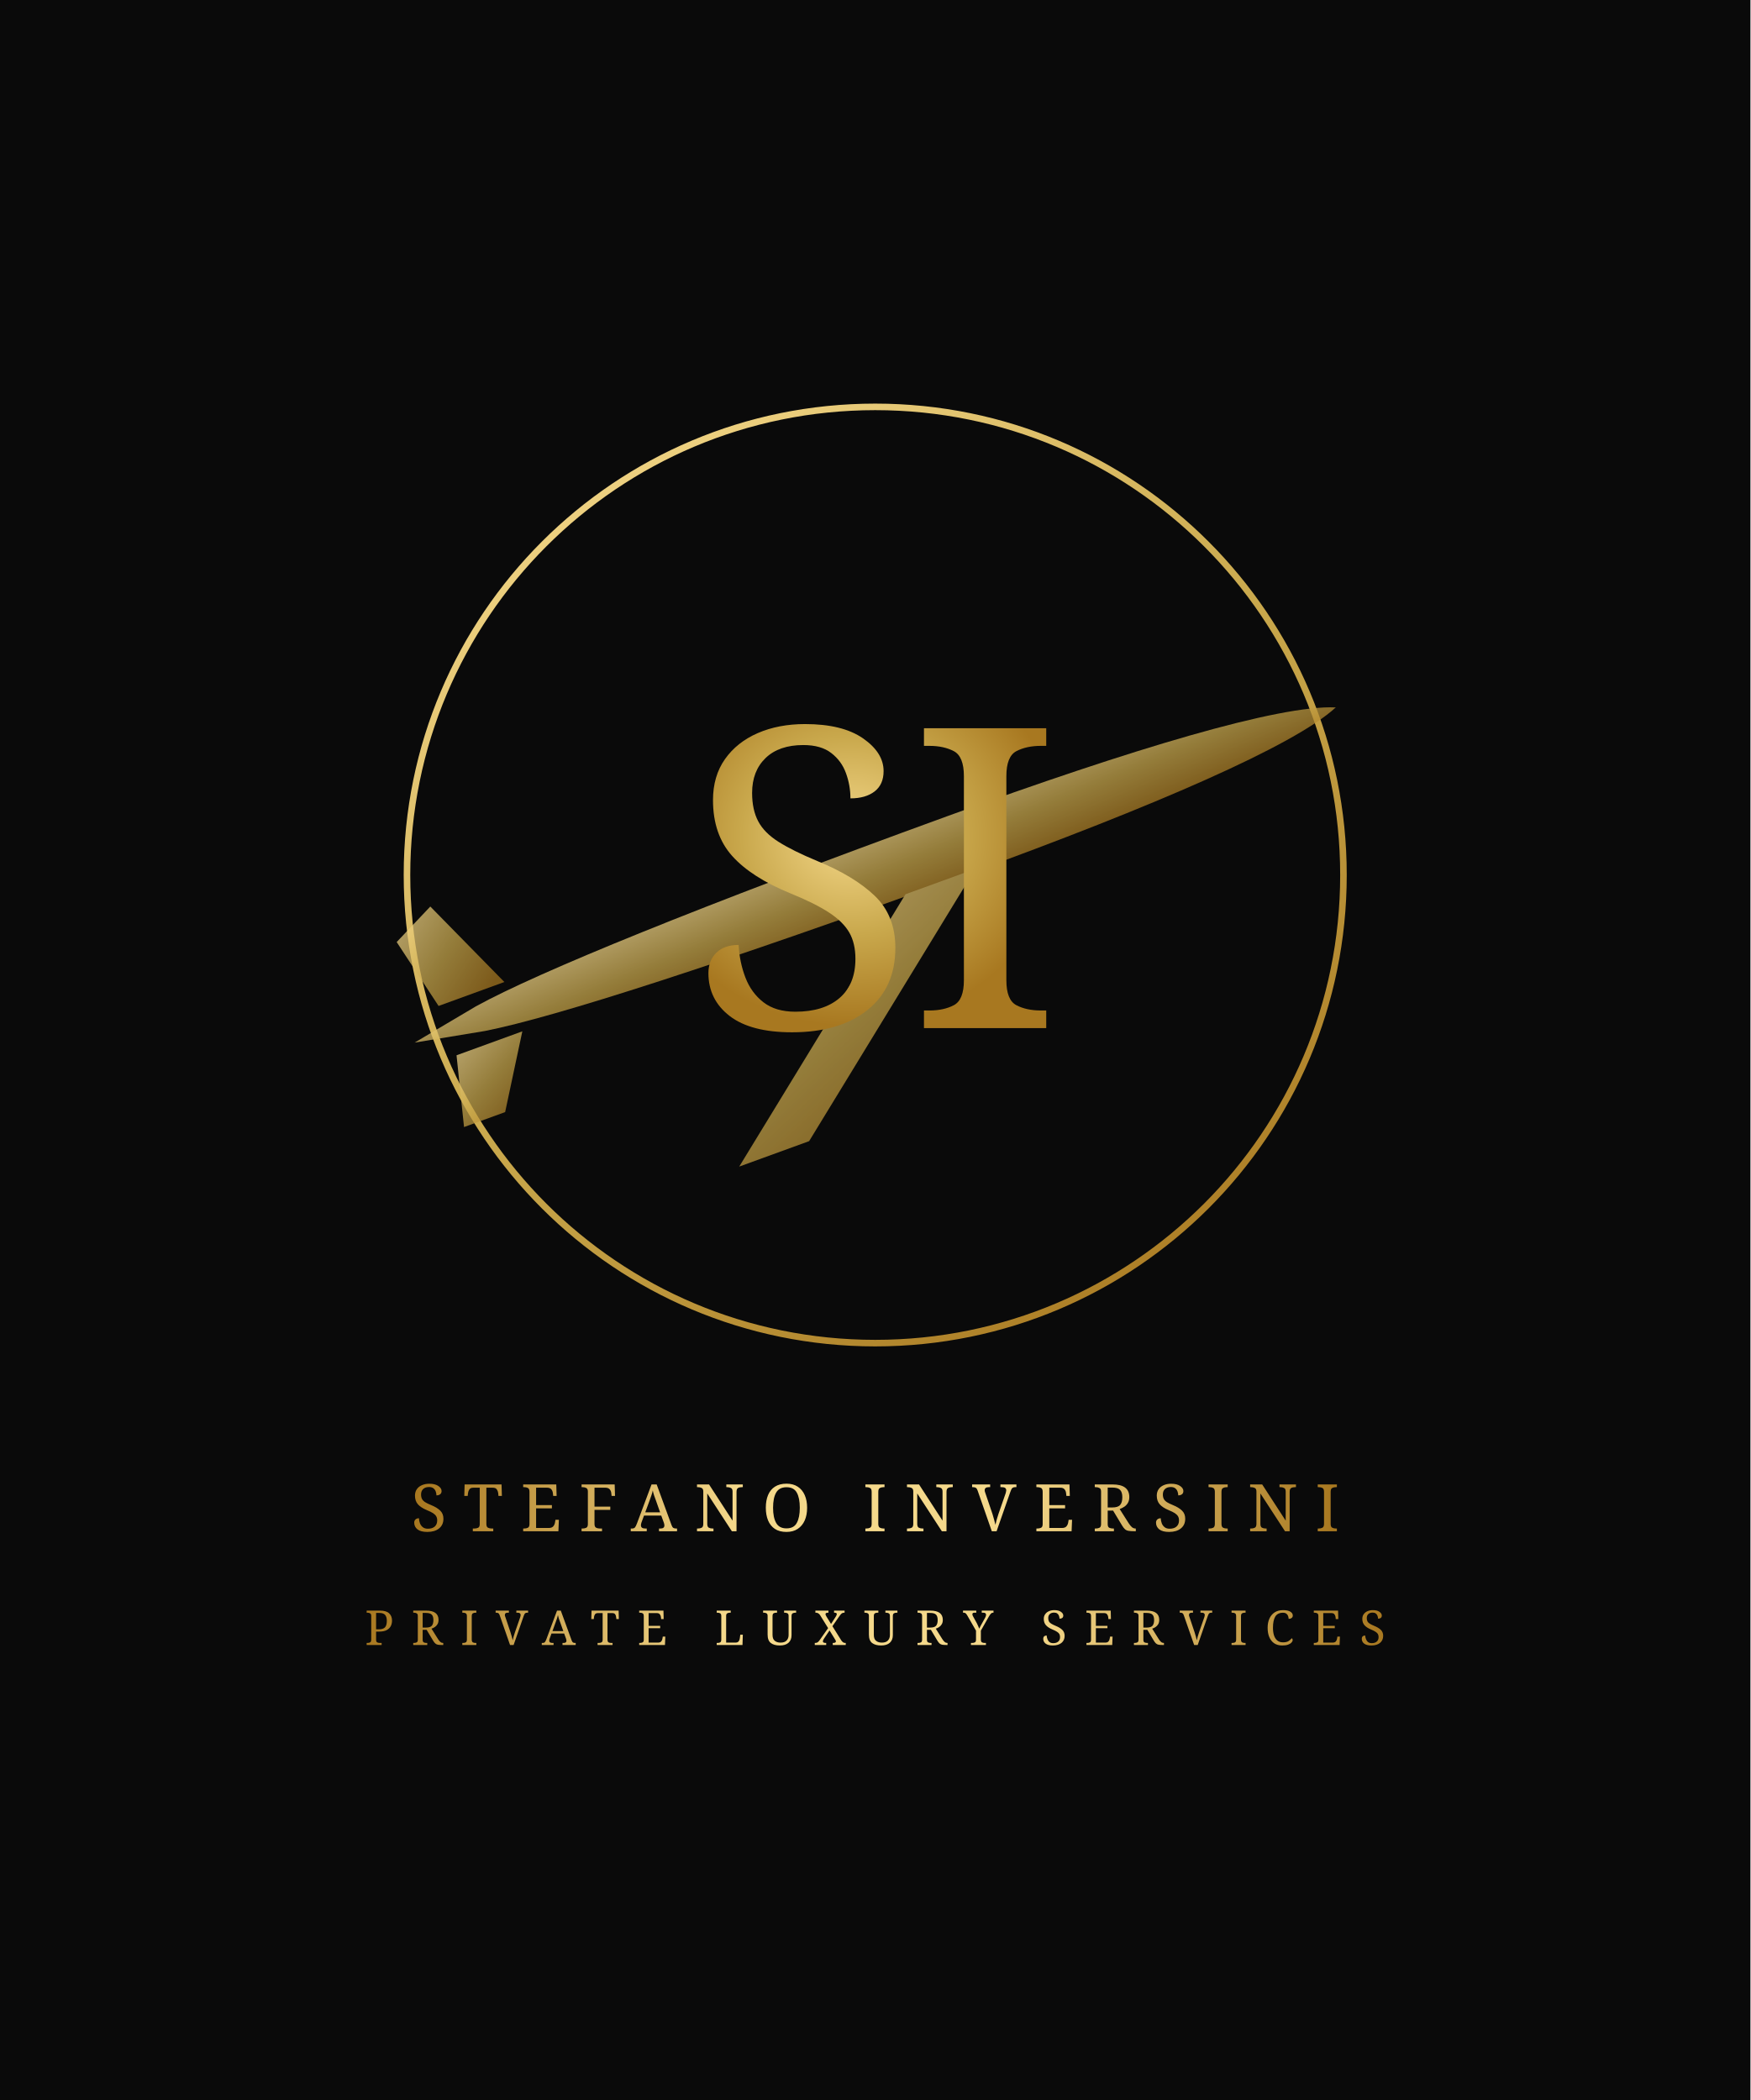
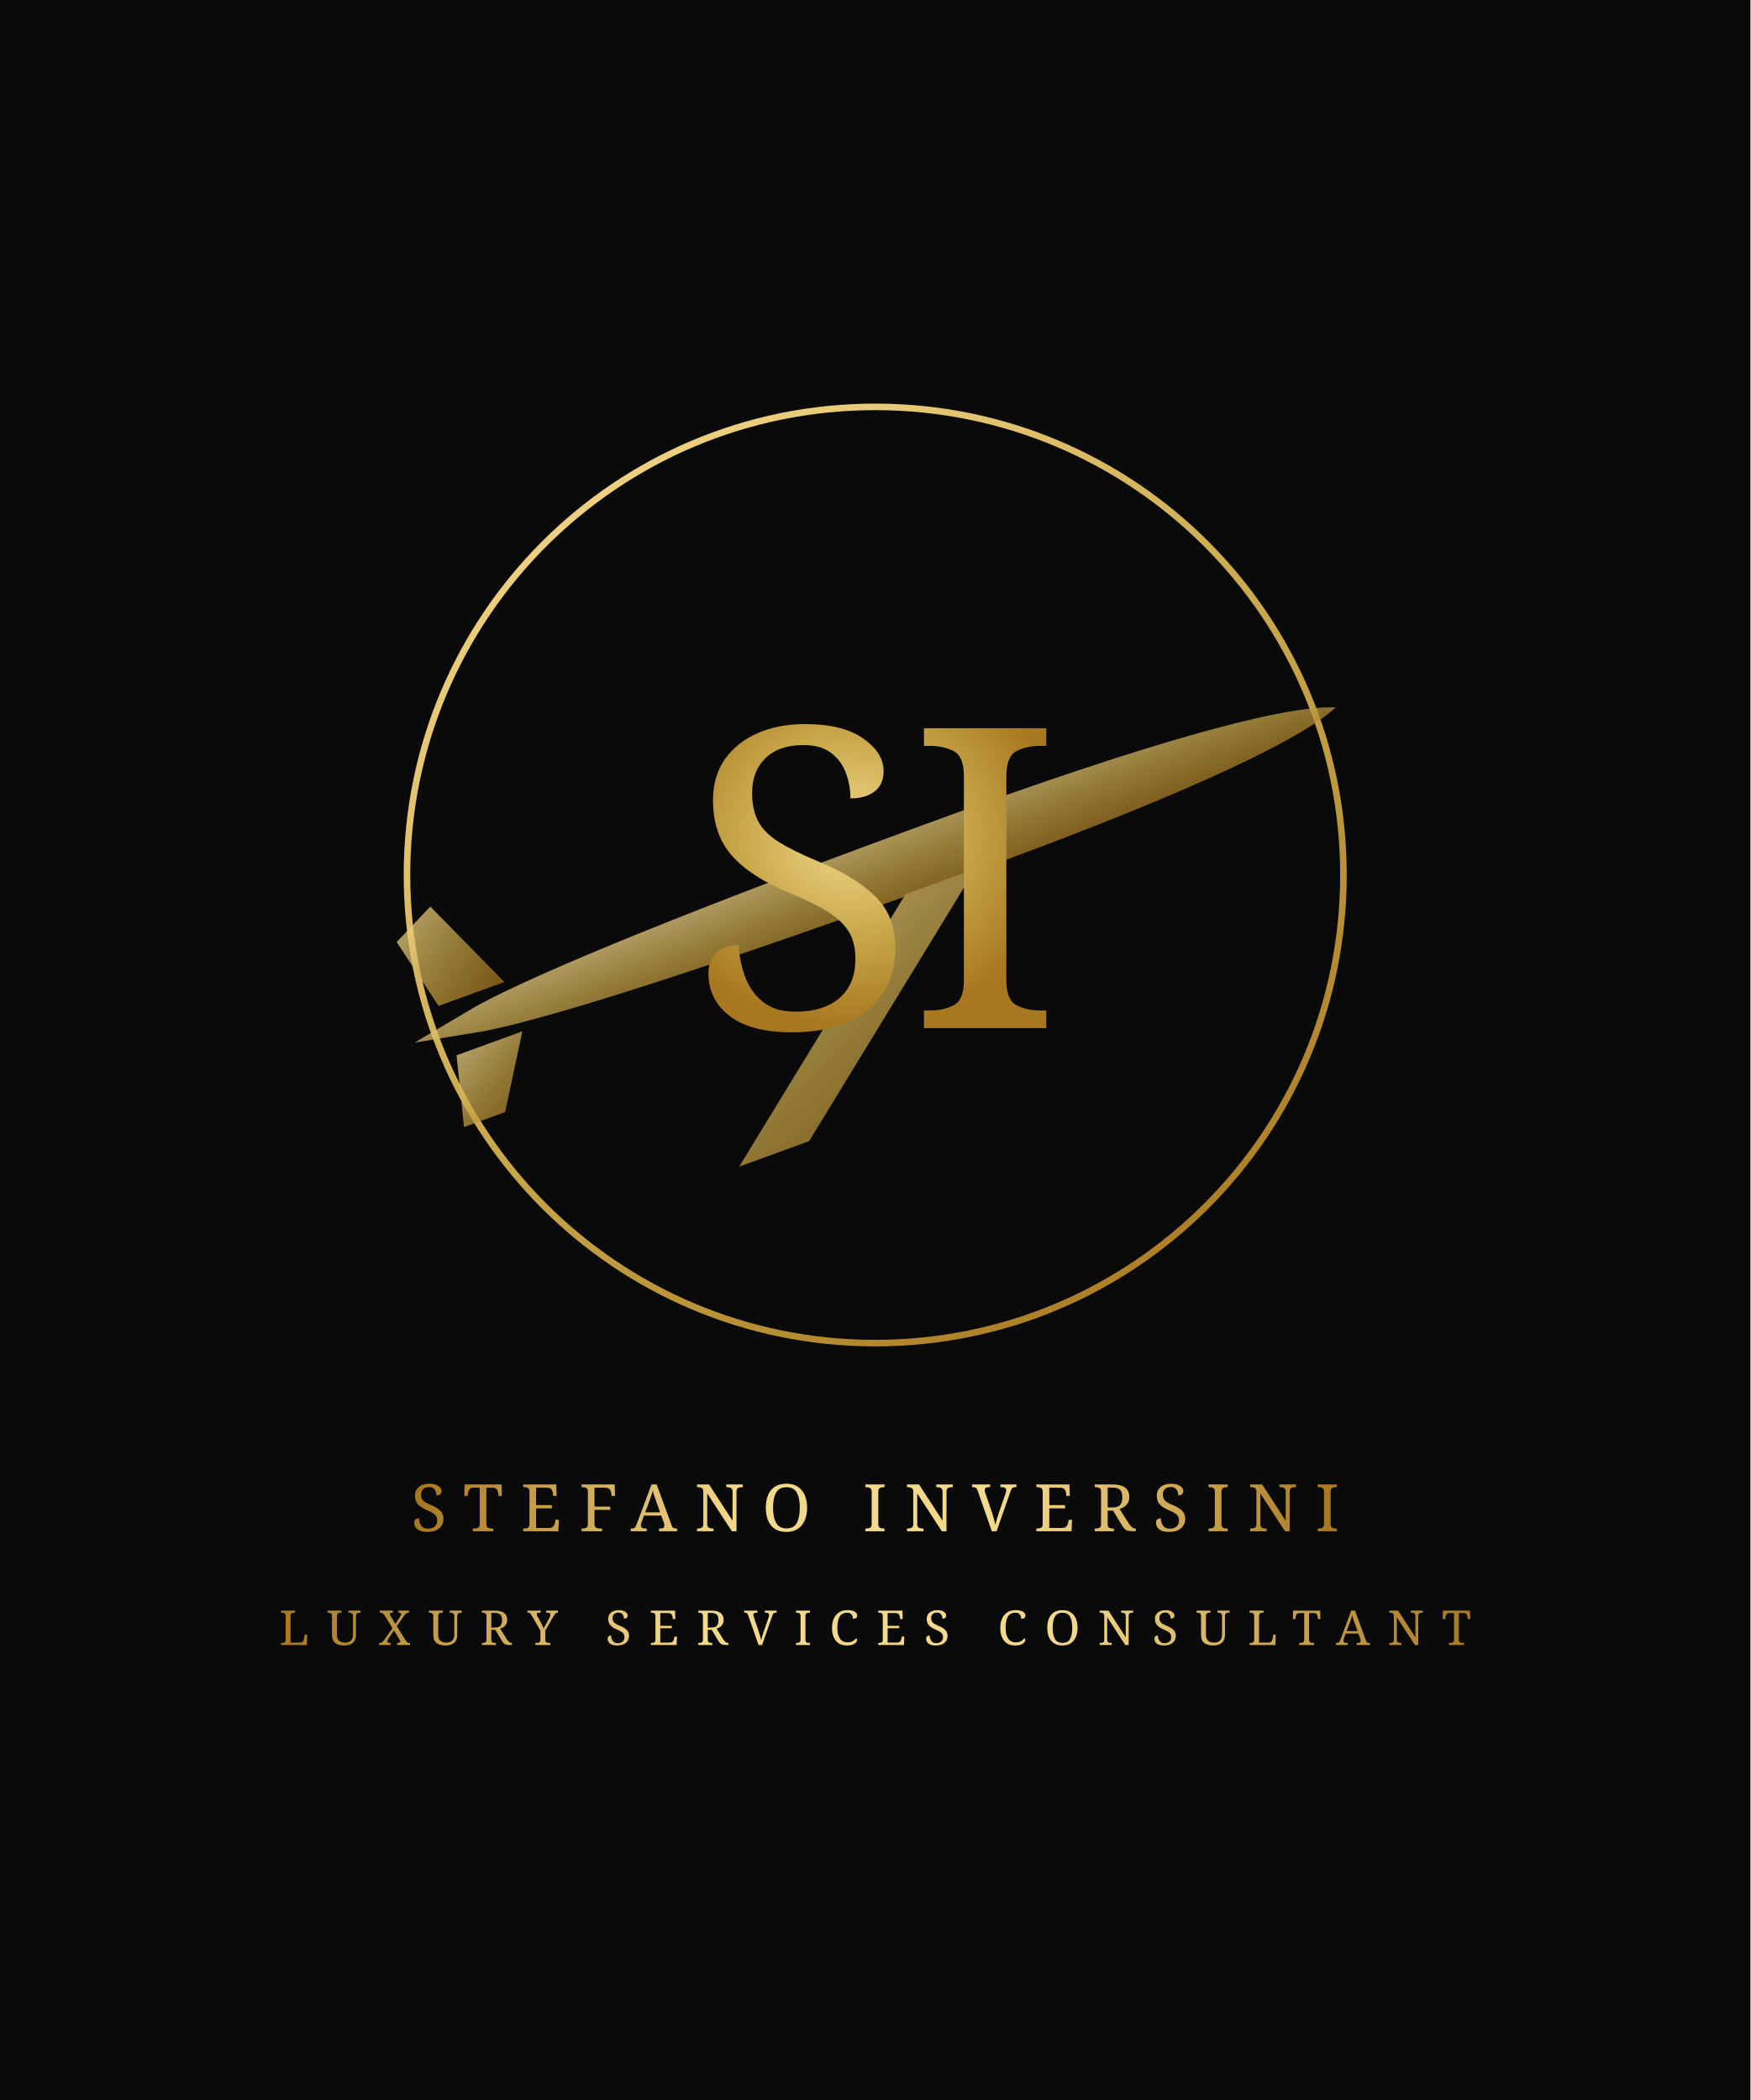
<svg xmlns="http://www.w3.org/2000/svg" viewBox="0 0 400 480" width="400" height="480">
  <defs>
    <linearGradient id="gDiag" x1="15%" y1="0%" x2="85%" y2="100%">
      <stop offset="0%" stop-color="#F5D98B" />
      <stop offset="50%" stop-color="#C9A84C" />
      <stop offset="100%" stop-color="#A87820" />
    </linearGradient>
    <linearGradient id="gHorz" x1="0%" y1="0%" x2="100%" y2="0%">
      <stop offset="0%" stop-color="#A87820" />
      <stop offset="35%" stop-color="#F5D98B" />
      <stop offset="65%" stop-color="#F5D98B" />
      <stop offset="100%" stop-color="#A87820" />
    </linearGradient>
    <radialGradient id="gRad" cx="42%" cy="36%" r="62%">
      <stop offset="0%" stop-color="#F5D98B" />
      <stop offset="52%" stop-color="#C9A84C" />
      <stop offset="100%" stop-color="#A87820" />
    </radialGradient>
  </defs>
  <rect width="400" height="480" fill="#0A0A0A" />
  <circle cx="200" cy="200" r="107" fill="none" stroke="url(#gDiag)" stroke-width="1.5" />
  <g transform="translate(200,200) rotate(-20)" fill="url(#gDiag)" opacity="0.72">
    <path d="M 112,0 C 100,-5 65,-7 20,-7 C -40,-7 -80,-5.5 -96,-3 L -112,0 L -96,3 C -80,5.5 -40,7 20,7 C 65,7 100,5 112,0 Z" />
    <path d="M 22,6.5 L -35,52 L -52,52 L 5,6.5 Z" />
    <path d="M -88,-6 L -98,-28 L -108,-23 L -104,-6 Z" />
    <path d="M -88,6 L -98,22 L -108,22 L -104,6 Z" />
  </g>
  <text x="200" y="235" font-family="Didot, 'Bodoni MT', 'Playfair Display', Georgia, serif" font-size="96" font-weight="400" text-anchor="middle" fill="url(#gRad)" letter-spacing="-2">SI</text>
  <line x1="90" y1="326" x2="310" y2="326" stroke="url(#gHorz)" stroke-width="1.5" opacity="0.45" />
  <text x="200" y="350" font-family="Didot, 'Bodoni MT', 'Playfair Display', Georgia, serif" font-size="15" font-weight="400" text-anchor="middle" fill="url(#gHorz)" letter-spacing="4">STEFANO INVERSINI</text>
  <line x1="12" y1="372" x2="78" y2="372" stroke="url(#gHorz)" stroke-width="1.5" />
-   <text x="200" y="376" font-family="Didot, 'Bodoni MT', 'Playfair Display', Georgia, serif" font-size="11" font-weight="300" text-anchor="middle" fill="url(#gHorz)" letter-spacing="4">PRIVATE LUXURY SERVICES</text>
+   <text x="200" y="376" font-family="Didot, 'Bodoni MT', 'Playfair Display', Georgia, serif" font-size="11" font-weight="300" text-anchor="middle" fill="url(#gHorz)" letter-spacing="4">LUXURY SERVICES CONSULTANT</text>
  <line x1="322" y1="372" x2="388" y2="372" stroke="url(#gHorz)" stroke-width="1.5" />
</svg>
